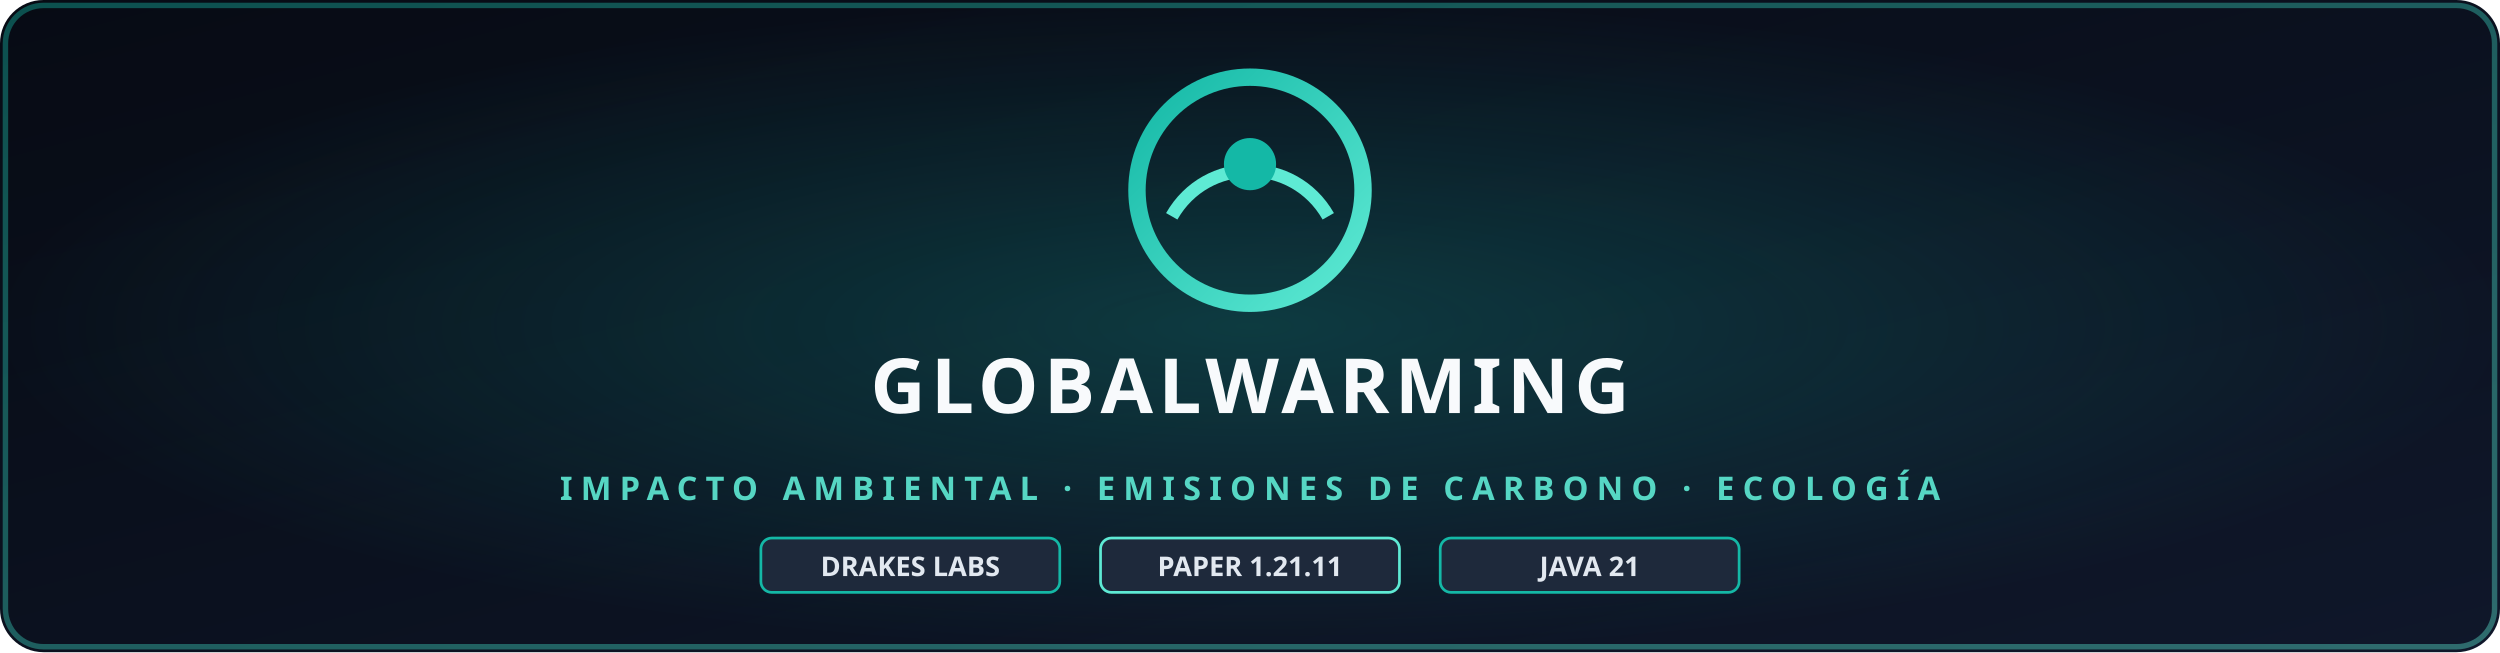
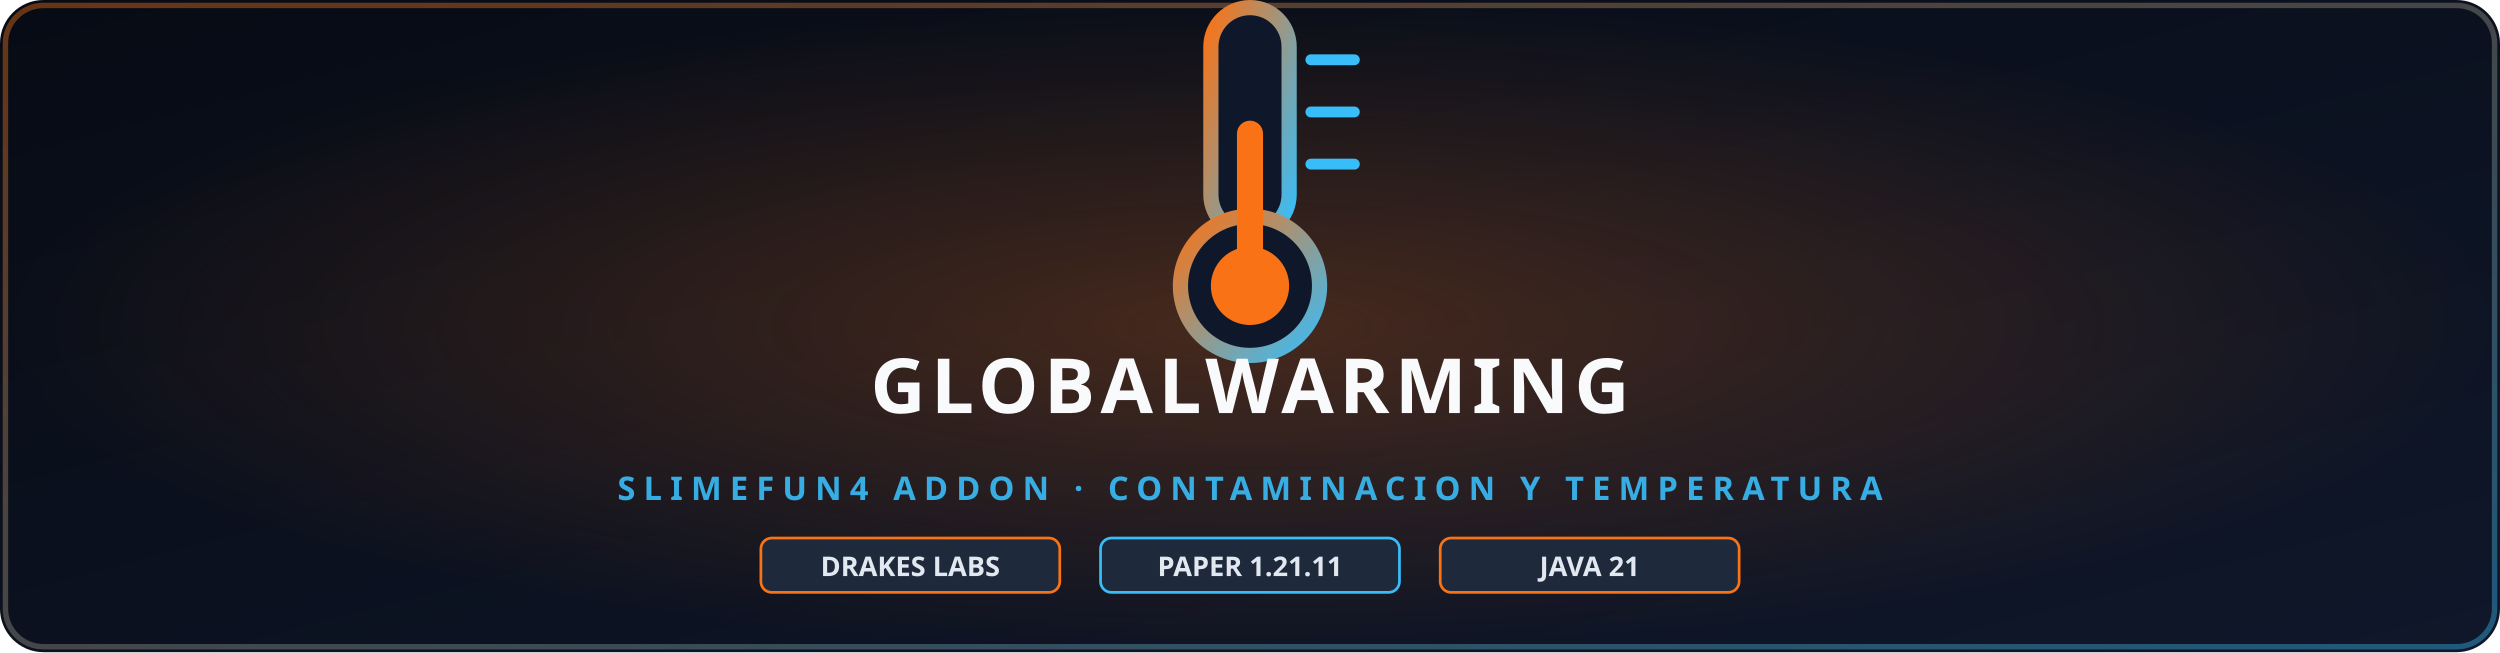
<svg xmlns="http://www.w3.org/2000/svg" viewBox="0 0 920 240" width="920" height="240" role="img" aria-label="GlobalWarming Banner">
  <defs>
    <linearGradient id="bFondo" x1="0" y1="0" x2="1" y2="1">
      <stop offset="0%" stop-color="#070B14" />
      <stop offset="100%" stop-color="#0F172A" />
    </linearGradient>
    <linearGradient id="acG" x1="0" y1="0" x2="1" y2="1">
-       <stop offset="0%" stop-color="#14B8A6" />
-       <stop offset="100%" stop-color="#5EEAD4" />
+       <stop offset="0%" stop-color="#F97316" />
+       <stop offset="100%" stop-color="#38BDF8" />
    </linearGradient>
    <radialGradient id="bHalo" cx="50%" cy="50%" r="50%">
-       <stop offset="0%" stop-color="#14B8A6" stop-opacity="0.25" />
-       <stop offset="100%" stop-color="#14B8A6" stop-opacity="0" />
+       <stop offset="0%" stop-color="#F97316" stop-opacity="0.25" />
+       <stop offset="100%" stop-color="#F97316" stop-opacity="0" />
    </radialGradient>
  </defs>
  <rect width="920" height="240" rx="16" fill="url(#bFondo)" />
  <rect width="920" height="240" rx="16" fill="url(#bHalo)" />
  <rect x="2" y="2" width="916" height="236" rx="14" fill="none" stroke="url(#acG)" stroke-width="2" opacity="0.4" />
  <g transform="translate(460,70) scale(1.6)">
-     <circle cx="0" cy="0" r="26" fill="none" stroke="url(#acG)" stroke-width="4" />
-     <path d="M-18,6 C-10,-8 10,-8 18,6" stroke="#5EEAD4" stroke-width="3" fill="none" />
-     <circle cx="0" cy="-6" r="6" fill="#14B8A6" />
+     <rect x="-9" y="-42" width="18" height="52" rx="9" fill="#0F172A" stroke="url(#acG)" stroke-width="3.5" />
+     <circle cx="0" cy="22" r="16" fill="#0F172A" stroke="url(#acG)" stroke-width="3.5" />
+     <circle cx="0" cy="22" r="9" fill="#F97316" />
+     <rect x="-3" y="-16" width="6" height="34" rx="3" fill="#F97316" />
+     <path d="M 14 -30 L 24 -30 M 14 -18 L 24 -18 M 14 -6 L 24 -6" stroke="#38BDF8" stroke-width="2.5" stroke-linecap="round" />
  </g>
  <text x="460" y="152" text-anchor="middle" font-family="'Segoe UI', system-ui, -apple-system, sans-serif" font-weight="900" font-size="28" fill="#F8FAFC" letter-spacing="2">
    GLOBALWARMING
  </text>
-   <text x="460" y="184" text-anchor="middle" font-family="'Segoe UI', system-ui, -apple-system, sans-serif" font-weight="700" font-size="12" fill="#5EEAD4" letter-spacing="3" opacity="0.9">
-     IMPACTO AMBIENTAL · EMISIONES DE CARBONO · ECOLOGÍA
+   <text x="460" y="184" text-anchor="middle" font-family="'Segoe UI', system-ui, -apple-system, sans-serif" font-weight="700" font-size="12" fill="#38BDF8" letter-spacing="3" opacity="0.9">
+     SLIMEFUN4 ADDON · CONTAMINACION Y TEMPERATURA
  </text>
  <g transform="translate(460, 210)">
-     <rect x="-180" y="-12" width="110" height="20" rx="4" fill="#1E293B" stroke="#14B8A6" stroke-width="1" />
+     <rect x="-180" y="-12" width="110" height="20" rx="4" fill="#1E293B" stroke="#F97316" stroke-width="1" />
    <text x="-125" y="2" text-anchor="middle" font-family="sans-serif" font-size="10" font-weight="700" fill="#E2E8F0">DRAKES LABS</text>
-     <rect x="-55" y="-12" width="110" height="20" rx="4" fill="#1E293B" stroke="#5EEAD4" stroke-width="1" />
+     <rect x="-55" y="-12" width="110" height="20" rx="4" fill="#1E293B" stroke="#38BDF8" stroke-width="1" />
    <text x="0" y="2" text-anchor="middle" font-family="sans-serif" font-size="10" font-weight="700" fill="#E2E8F0">PAPER 1.21.11</text>
-     <rect x="70" y="-12" width="110" height="20" rx="4" fill="#1E293B" stroke="#14B8A6" stroke-width="1" />
+     <rect x="70" y="-12" width="110" height="20" rx="4" fill="#1E293B" stroke="#F97316" stroke-width="1" />
    <text x="125" y="2" text-anchor="middle" font-family="sans-serif" font-size="10" font-weight="700" fill="#E2E8F0">JAVA 21</text>
  </g>
</svg>
